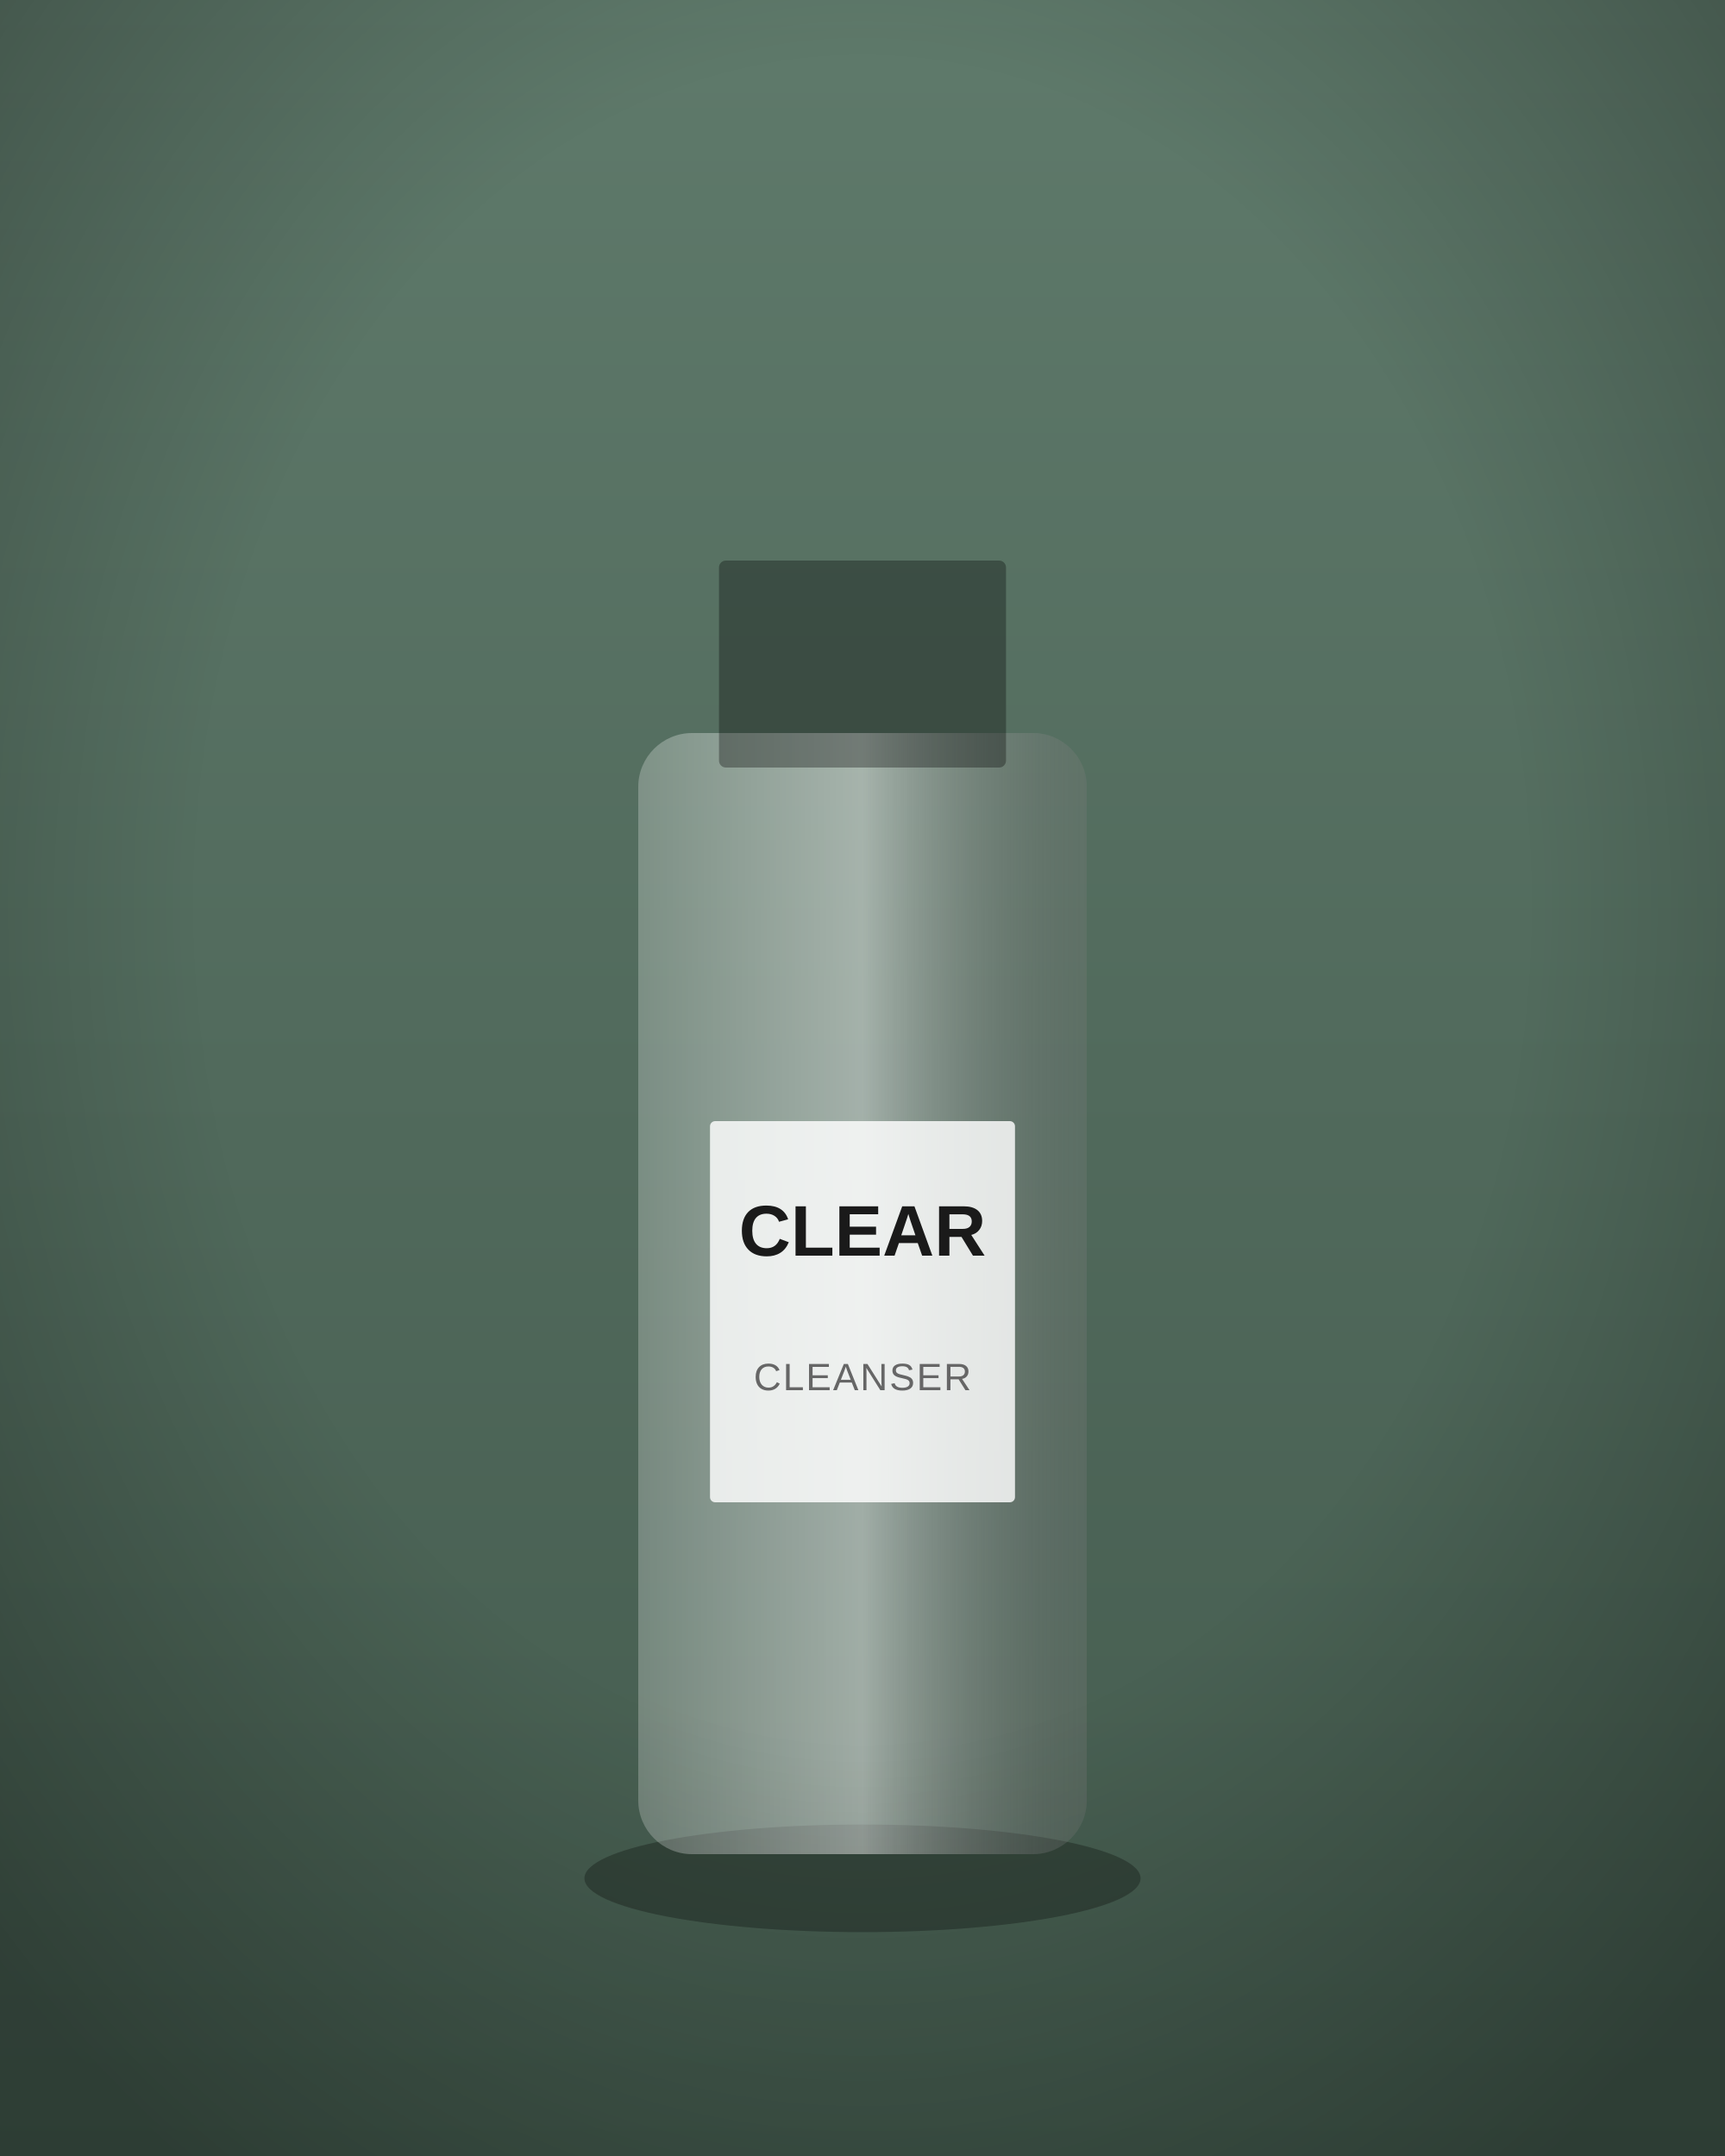
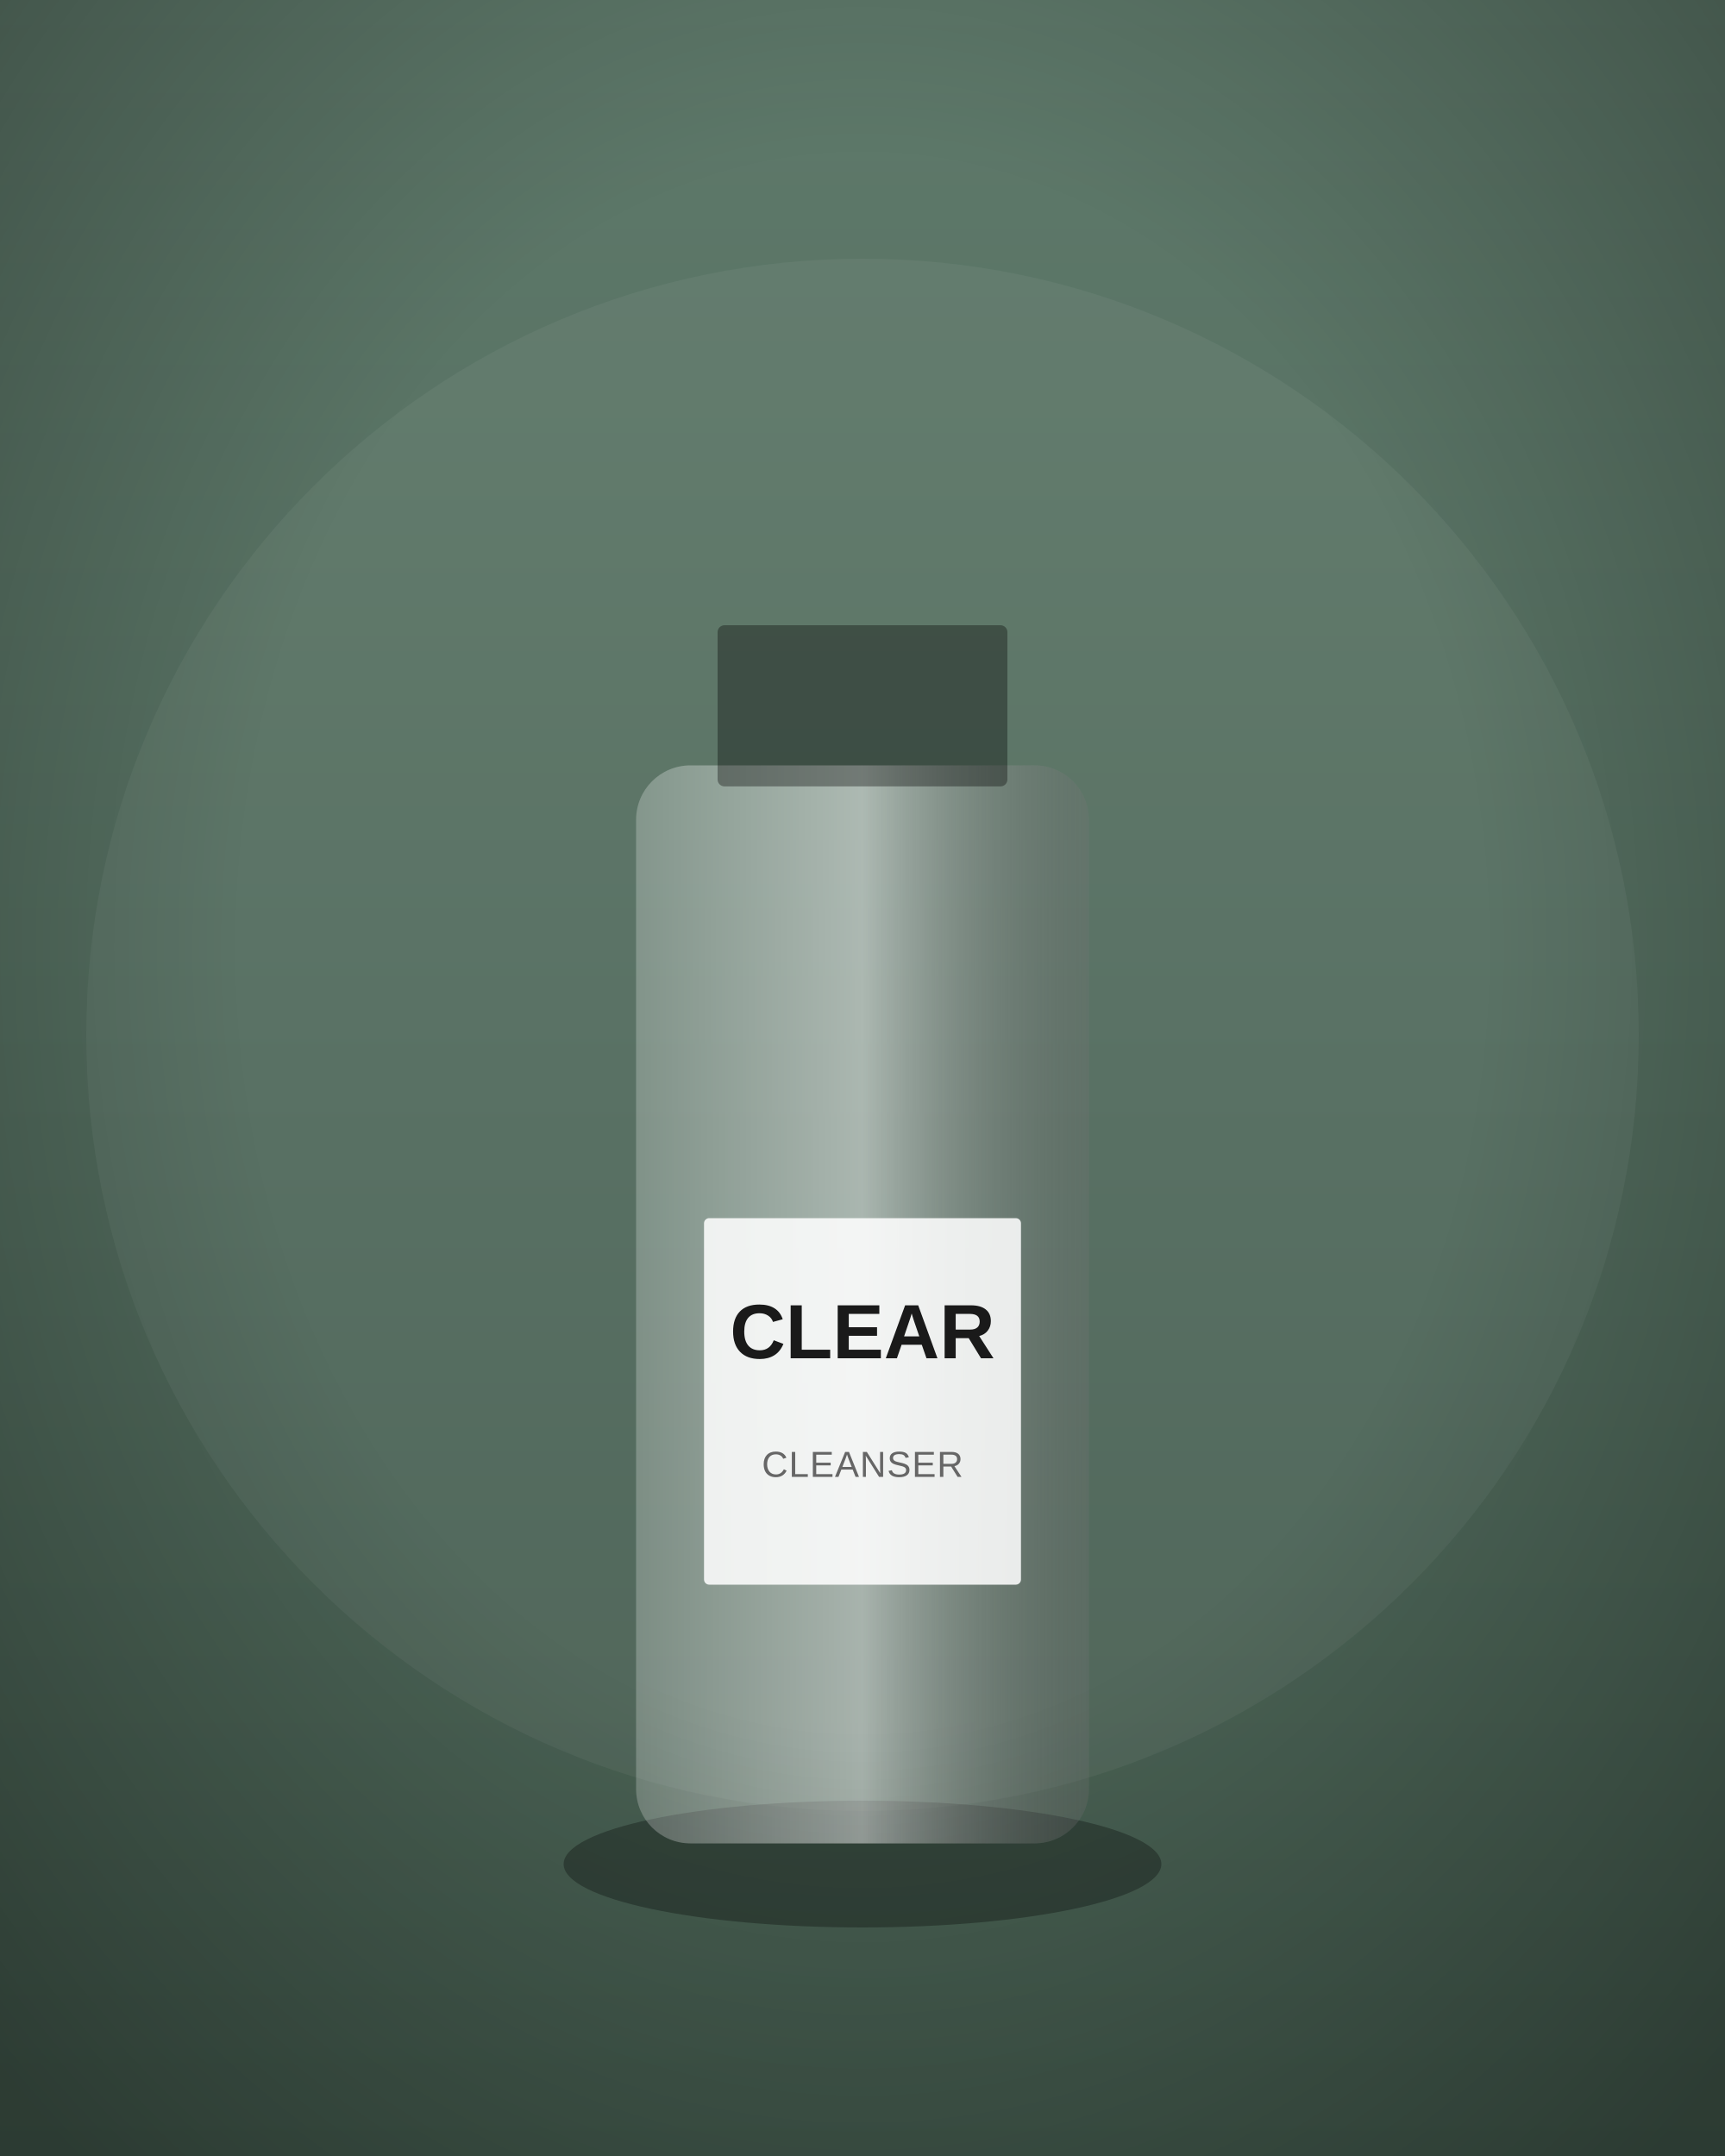
<svg xmlns="http://www.w3.org/2000/svg" viewBox="0 0 1000 1250" width="1000" height="1250">
  <defs>
    <linearGradient id="bg" x1="0" y1="0" x2="0" y2="1">
      <stop offset="0" stop-color="#5f7a6b" />
      <stop offset="1" stop-color="#435a4d" />
    </linearGradient>
+     <radialGradient id="vig" cx="0.5" cy="0.44" r="0.72">
+       <stop offset="0.5" stop-color="rgba(0,0,0,0)" />
+       <stop offset="1" stop-color="rgba(0,0,0,0.34)" />
+     </radialGradient>
    <linearGradient id="glass" x1="0" y1="0" x2="1" y2="0">
      <stop offset="0" stop-color="rgba(255,255,255,0.10)" />
-       <stop offset="0.5" stop-color="rgba(255,255,255,0.38)" />
-       <stop offset="1" stop-color="rgba(0,0,0,0.14)" />
+       <stop offset="0.5" stop-color="rgba(255,255,255,0.40)" />
+       <stop offset="1" stop-color="rgba(0,0,0,0.16)" />
    </linearGradient>
-     <radialGradient id="vig" cx="0.5" cy="0.42" r="0.7">
-       <stop offset="0.55" stop-color="rgba(0,0,0,0)" />
-       <stop offset="1" stop-color="rgba(0,0,0,0.32)" />
-     </radialGradient>
  </defs>
  <rect width="1000" height="1250" fill="url(#bg)" />
-   <ellipse cx="500" cy="1089" rx="161.2" ry="31.2" fill="rgba(0,0,0,0.28)" />
-   <rect x="370" y="425" width="260" height="650" rx="31.2" fill="rgba(255,255,255,0.16)" />
-   <rect x="370" y="425" width="260" height="650" rx="31.2" fill="url(#glass)" />
-   <rect x="416.8" y="325" width="166.4" height="120" rx="4" fill="rgba(0,0,0,0.32)" />
-   <rect x="411.6" y="650" width="176.8" height="221" rx="3" fill="rgba(255,255,255,0.82)" />
-   <text x="500" y="728" font-family="Archivo, Arial, sans-serif" font-size="41.6" font-weight="700" fill="#1a1a1a" text-anchor="middle">CLEAR</text>
-   <text x="500" y="806" font-family="Archivo, Arial, sans-serif" font-size="22.1" fill="#666" text-anchor="middle" letter-spacing="1">CLEANSER</text>
+   <circle cx="500" cy="600" r="450" fill="rgba(255,255,255,0.05)" />
+   <ellipse cx="500" cy="1080.75" rx="173.25" ry="36.75" fill="rgba(0,0,0,0.3)" />
+   <rect x="368.75" y="443.75" width="262.5" height="625" rx="31.5" fill="rgba(255,255,255,0.16)" />
+   <rect x="368.75" y="443.75" width="262.5" height="625" rx="31.5" fill="url(#glass)" />
+   <rect x="416" y="362.5" width="168" height="93.437" rx="4" fill="rgba(0,0,0,0.34)" />
+   <rect x="408.125" y="706.25" width="183.75" height="212.5" rx="3" fill="rgba(255,255,255,0.86)" />
+   <text x="500" y="787.5" font-family="Archivo, Arial, sans-serif" font-size="44.625" font-weight="700" fill="#1a1a1a" text-anchor="middle">CLEAR</text>
+   <text x="500" y="856.25" font-family="Archivo, Arial, sans-serif" font-size="21" fill="#666" text-anchor="middle" letter-spacing="0.5">CLEANSER</text>
  <rect width="1000" height="1250" fill="url(#vig)" />
</svg>
